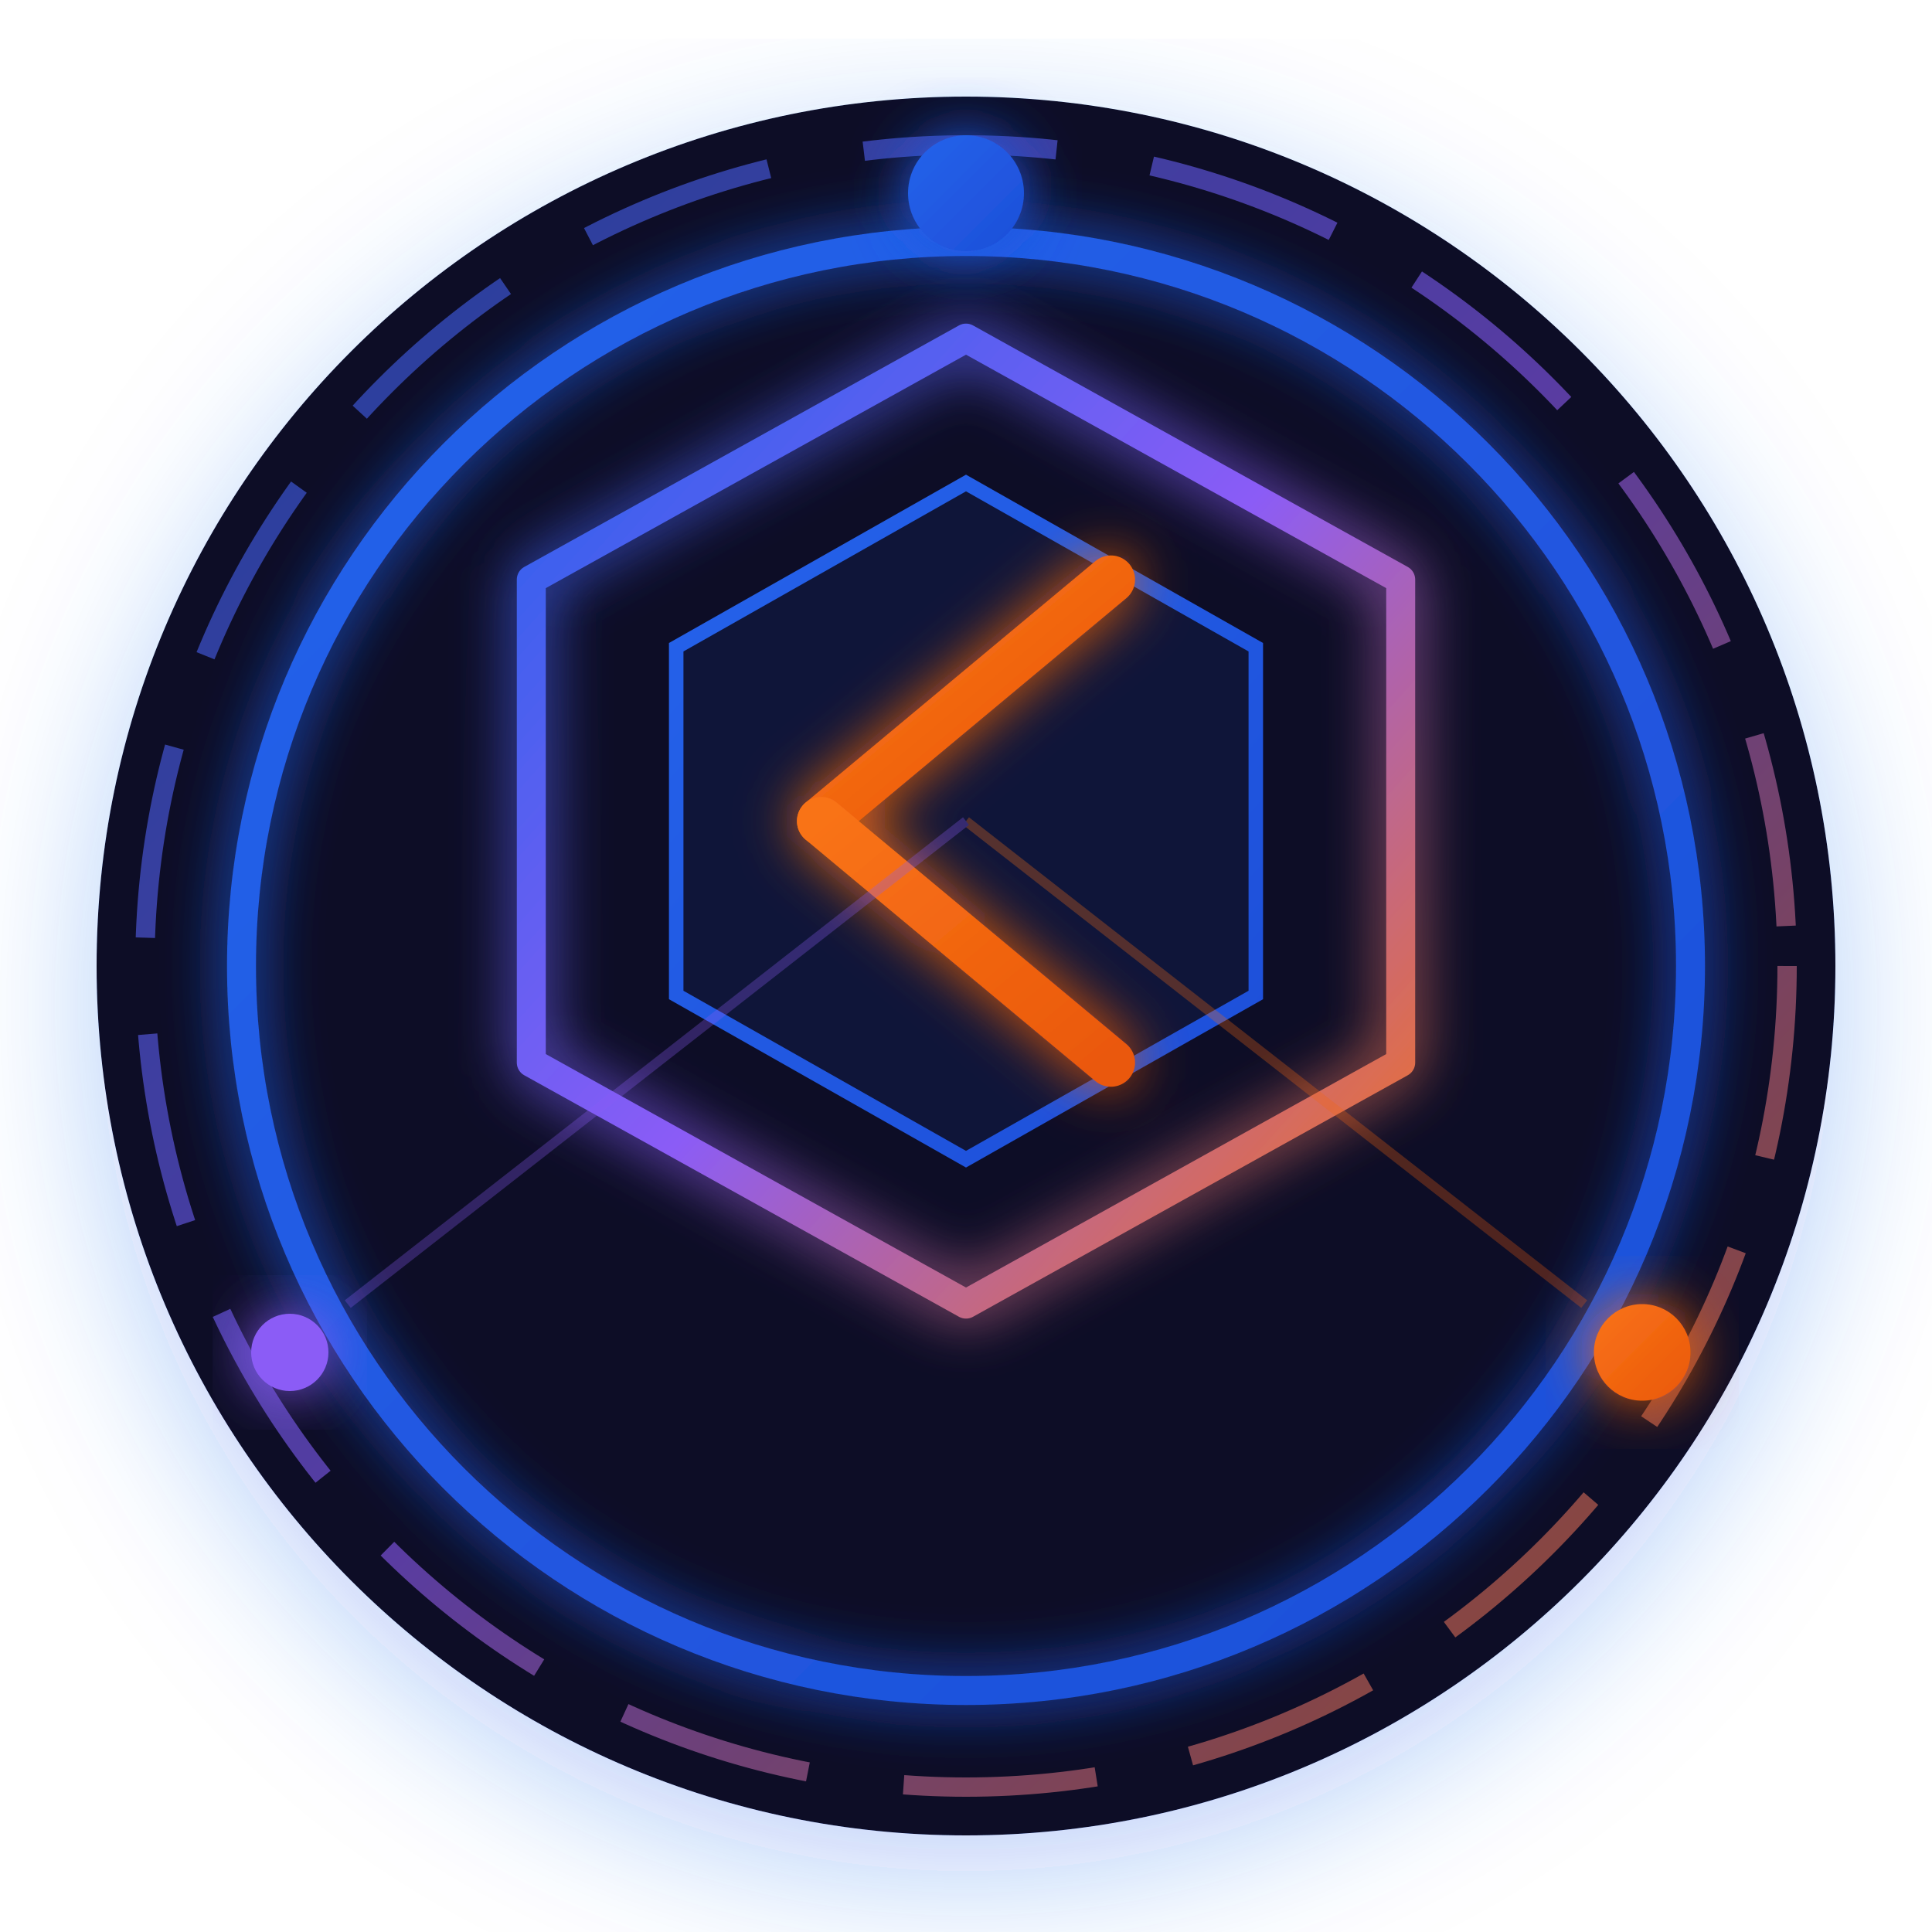
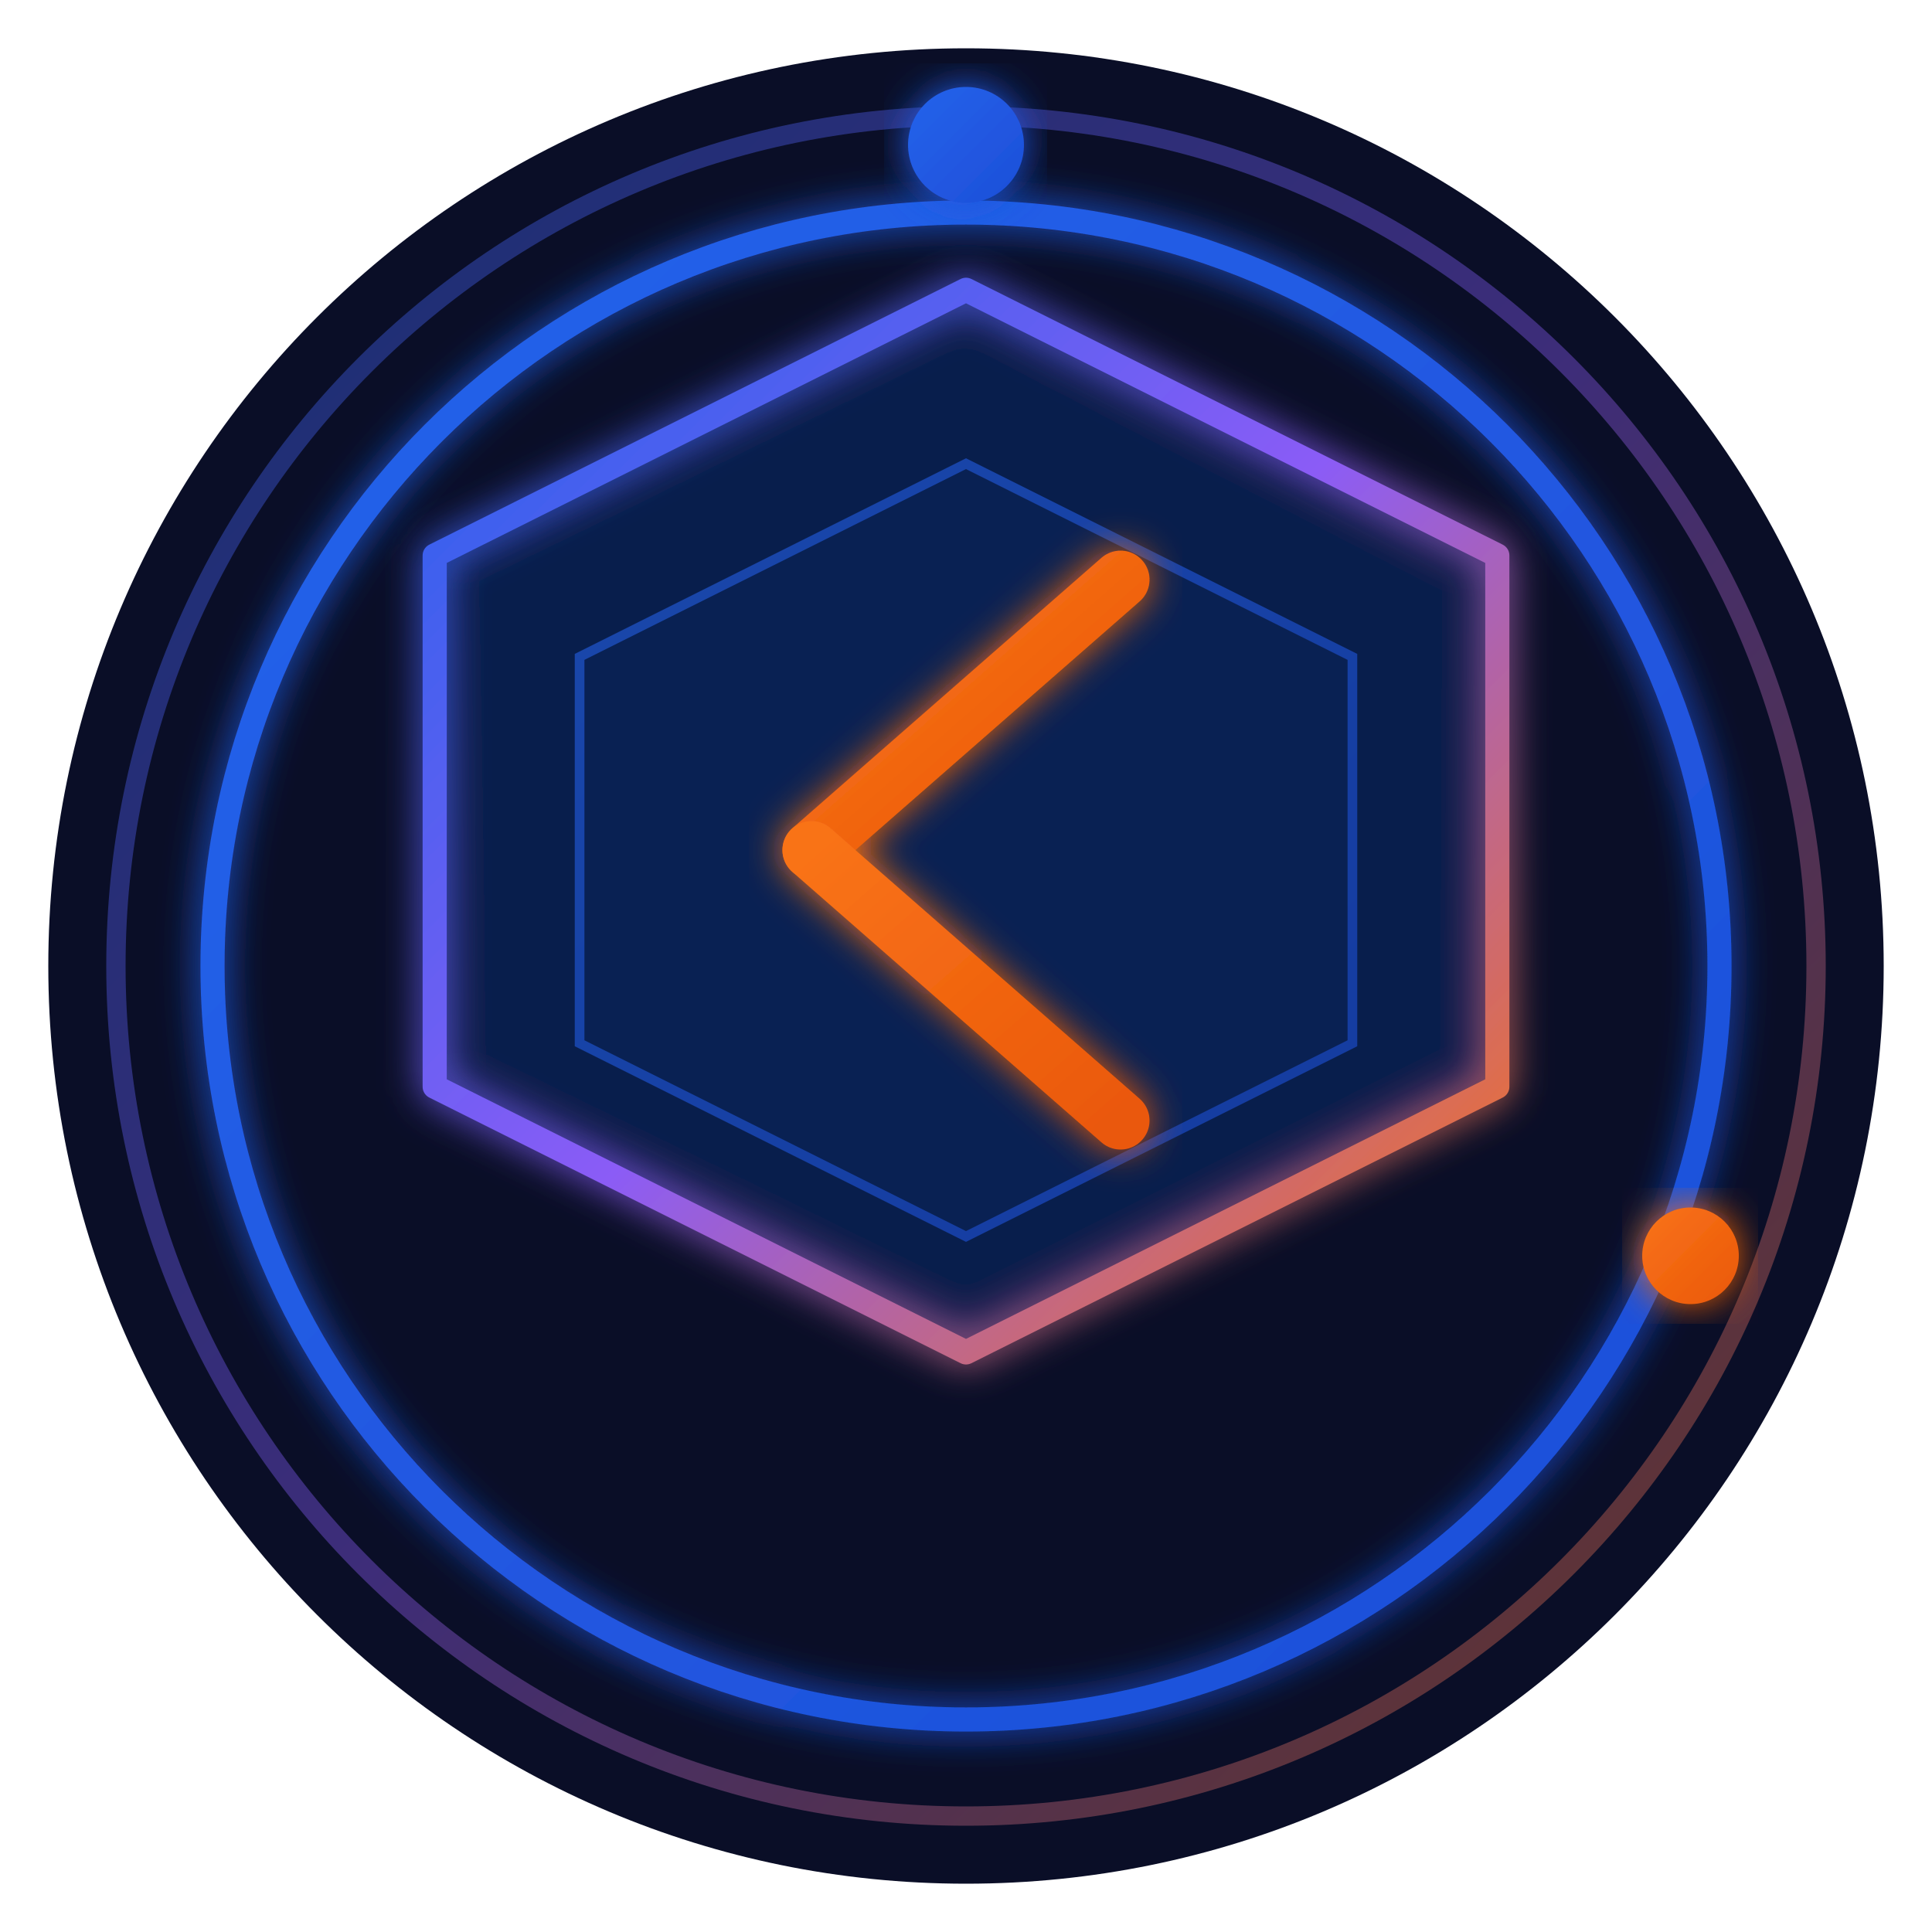
<svg xmlns="http://www.w3.org/2000/svg" viewBox="0 0 200 200" fill="none">
  <defs>
-     <linearGradient id="mainGradient" x1="0%" y1="0%" x2="100%" y2="100%">
-       <stop offset="0%" style="stop-color:#2563eb" />
-       <stop offset="50%" style="stop-color:#8B5CF6" />
-       <stop offset="100%" style="stop-color:#f97316" />
+     <linearGradient id="primaryGradient" x1="0%" y1="0%" x2="100%" y2="100%">
+       <stop offset="0%" stop-color="#2563eb" />
+       <stop offset="100%" stop-color="#1d4ed8" />
    </linearGradient>
-     <linearGradient id="blueGradient" x1="0%" y1="0%" x2="100%" y2="100%">
-       <stop offset="0%" style="stop-color:#2563eb" />
-       <stop offset="100%" style="stop-color:#1d4ed8" />
+     <linearGradient id="accentGradient" x1="0%" y1="0%" x2="100%" y2="100%">
+       <stop offset="0%" stop-color="#f97316" />
+       <stop offset="100%" stop-color="#ea580c" />
    </linearGradient>
-     <linearGradient id="orangeGradient" x1="0%" y1="0%" x2="100%" y2="100%">
-       <stop offset="0%" style="stop-color:#f97316" />
-       <stop offset="100%" style="stop-color:#ea580c" />
+     <linearGradient id="ringGradient" x1="0%" y1="0%" x2="100%" y2="100%">
+       <stop offset="0%" stop-color="#2563eb" />
+       <stop offset="50%" stop-color="#8B5CF6" />
+       <stop offset="100%" stop-color="#f97316" />
    </linearGradient>
-     <filter id="glow" x="-50%" y="-50%" width="200%" height="200%">
-       <feGaussianBlur stdDeviation="3" result="coloredBlur" />
+     <filter id="glow" x="-20%" y="-20%" width="140%" height="140%">
+       <feGaussianBlur stdDeviation="2" result="blur" />
      <feMerge>
-         <feMergeNode in="coloredBlur" />
+         <feMergeNode in="blur" />
        <feMergeNode in="SourceGraphic" />
      </feMerge>
    </filter>
-     <filter id="shadow" x="-20%" y="-20%" width="140%" height="140%">
-       <feDropShadow dx="0" dy="4" stdDeviation="8" flood-color="#2563eb" flood-opacity="0.3" />
-     </filter>
  </defs>
-   <circle cx="100" cy="100" r="90" fill="#0A0E27" filter="url(#shadow)" />
-   <circle cx="100" cy="100" r="85" stroke="url(#mainGradient)" stroke-width="2" fill="none" stroke-dasharray="20 10" opacity="0.6">
-     <animateTransform attributeName="transform" type="rotate" from="0 100 100" to="360 100 100" dur="30s" repeatCount="indefinite" />
+   <circle cx="100" cy="100" r="95" fill="#0A0E27" />
+   <circle cx="100" cy="100" r="88" stroke="url(#ringGradient)" stroke-width="2" fill="none" opacity="0.4">
+     <animateTransform attributeName="transform" type="rotate" from="0 100 100" to="360 100 100" dur="40s" repeatCount="indefinite" />
  </circle>
-   <circle cx="100" cy="100" r="75" stroke="url(#blueGradient)" stroke-width="3" fill="none" filter="url(#glow)">
-     <animate attributeName="opacity" values="0.4;0.8;0.4" dur="3s" repeatCount="indefinite" />
-     <animate attributeName="r" values="73;77;73" dur="3s" repeatCount="indefinite" />
+   <circle cx="100" cy="100" r="78" stroke="url(#primaryGradient)" stroke-width="2.5" fill="none" filter="url(#glow)">
+     <animate attributeName="opacity" values="0.6;1;0.6" dur="3s" repeatCount="indefinite" />
  </circle>
-   <g filter="url(#glow)">
-     <polygon points="100,35 145,60 145,110 100,135 55,110 55,60" fill="none" stroke="url(#mainGradient)" stroke-width="3" stroke-linejoin="round">
-       <animate attributeName="stroke-dasharray" values="0 500;500 0" dur="2s" fill="freeze" />
-     </polygon>
-   </g>
-   <polygon points="100,50 130,67 130,103 100,120 70,103 70,67" fill="rgba(37, 99, 235, 0.1)" stroke="url(#blueGradient)" stroke-width="1.5" />
-   <g transform="translate(100, 85)" filter="url(#glow)">
-     <line x1="-15" y1="-25" x2="-15" y2="25" stroke="url(#blueGradient)" stroke-width="5" stroke-linecap="round">
-       <animate attributeName="stroke-dasharray" values="0 60;60 0" dur="1s" begin="0.5s" fill="freeze" />
+   <polygon points="100,30 155,57.5 155,112.5 100,140 45,112.5 45,57.5" fill="rgba(37, 99, 235, 0.1)" stroke="url(#ringGradient)" stroke-width="2.5" stroke-linejoin="round" filter="url(#glow)" />
+   <polygon points="100,48 140,68 140,108 100,128 60,108 60,68" fill="rgba(37, 99, 235, 0.08)" stroke="url(#primaryGradient)" stroke-width="1" opacity="0.6" />
+   <g transform="translate(100, 88)" filter="url(#glow)">
+     <line x1="-16" y1="-28" x2="-16" y2="28" stroke="url(#primaryGradient)" stroke-width="6" stroke-linecap="round">
+       <animate attributeName="stroke-dasharray" values="0,60;60,0" dur="1.5s" fill="freeze" />
    </line>
-     <line x1="-15" y1="0" x2="15" y2="-25" stroke="url(#orangeGradient)" stroke-width="5" stroke-linecap="round">
-       <animate attributeName="stroke-dasharray" values="0 50;50 0" dur="0.8s" begin="1s" fill="freeze" />
+     <line x1="-16" y1="0" x2="16" y2="-28" stroke="url(#accentGradient)" stroke-width="6" stroke-linecap="round">
+       <animate attributeName="stroke-dasharray" values="0,50;50,0" dur="1s" begin="0.5s" fill="freeze" />
    </line>
-     <line x1="-15" y1="0" x2="15" y2="25" stroke="url(#orangeGradient)" stroke-width="5" stroke-linecap="round">
-       <animate attributeName="stroke-dasharray" values="0 50;50 0" dur="0.8s" begin="1.2s" fill="freeze" />
+     <line x1="-16" y1="0" x2="16" y2="28" stroke="url(#accentGradient)" stroke-width="6" stroke-linecap="round">
+       <animate attributeName="stroke-dasharray" values="0,50;50,0" dur="1s" begin="0.8s" fill="freeze" />
    </line>
  </g>
  <g>
-     <circle cx="100" cy="20" r="6" fill="url(#blueGradient)" filter="url(#glow)">
+     <circle cx="100" cy="15" r="6" fill="url(#primaryGradient)" filter="url(#glow)">
      <animateTransform attributeName="transform" type="rotate" from="0 100 100" to="360 100 100" dur="8s" repeatCount="indefinite" />
    </circle>
  </g>
  <g>
-     <circle cx="170" cy="140" r="5" fill="url(#orangeGradient)" filter="url(#glow)">
-       <animateTransform attributeName="transform" type="rotate" from="120 100 100" to="480 100 100" dur="10s" repeatCount="indefinite" />
+     <circle cx="175" cy="130" r="5" fill="url(#accentGradient)" filter="url(#glow)">
+       <animateTransform attributeName="transform" type="rotate" from="120 100 100" to="480 100 100" dur="12s" repeatCount="indefinite" />
    </circle>
  </g>
-   <g>
-     <circle cx="30" cy="140" r="4" fill="#8B5CF6" filter="url(#glow)">
-       <animateTransform attributeName="transform" type="rotate" from="240 100 100" to="600 100 100" dur="12s" repeatCount="indefinite" />
-     </circle>
-   </g>
-   <g opacity="0.3">
-     <line x1="100" y1="85" x2="100" y2="26" stroke="url(#blueGradient)" stroke-width="1">
-       <animateTransform attributeName="transform" type="rotate" from="0 100 100" to="360 100 100" dur="8s" repeatCount="indefinite" />
-     </line>
-     <line x1="100" y1="85" x2="164" y2="135" stroke="url(#orangeGradient)" stroke-width="1">
-       <animateTransform attributeName="transform" type="rotate" from="120 100 100" to="480 100 100" dur="10s" repeatCount="indefinite" />
-     </line>
-     <line x1="100" y1="85" x2="36" y2="135" stroke="#8B5CF6" stroke-width="1">
-       <animateTransform attributeName="transform" type="rotate" from="240 100 100" to="600 100 100" dur="12s" repeatCount="indefinite" />
-     </line>
-   </g>
</svg>
